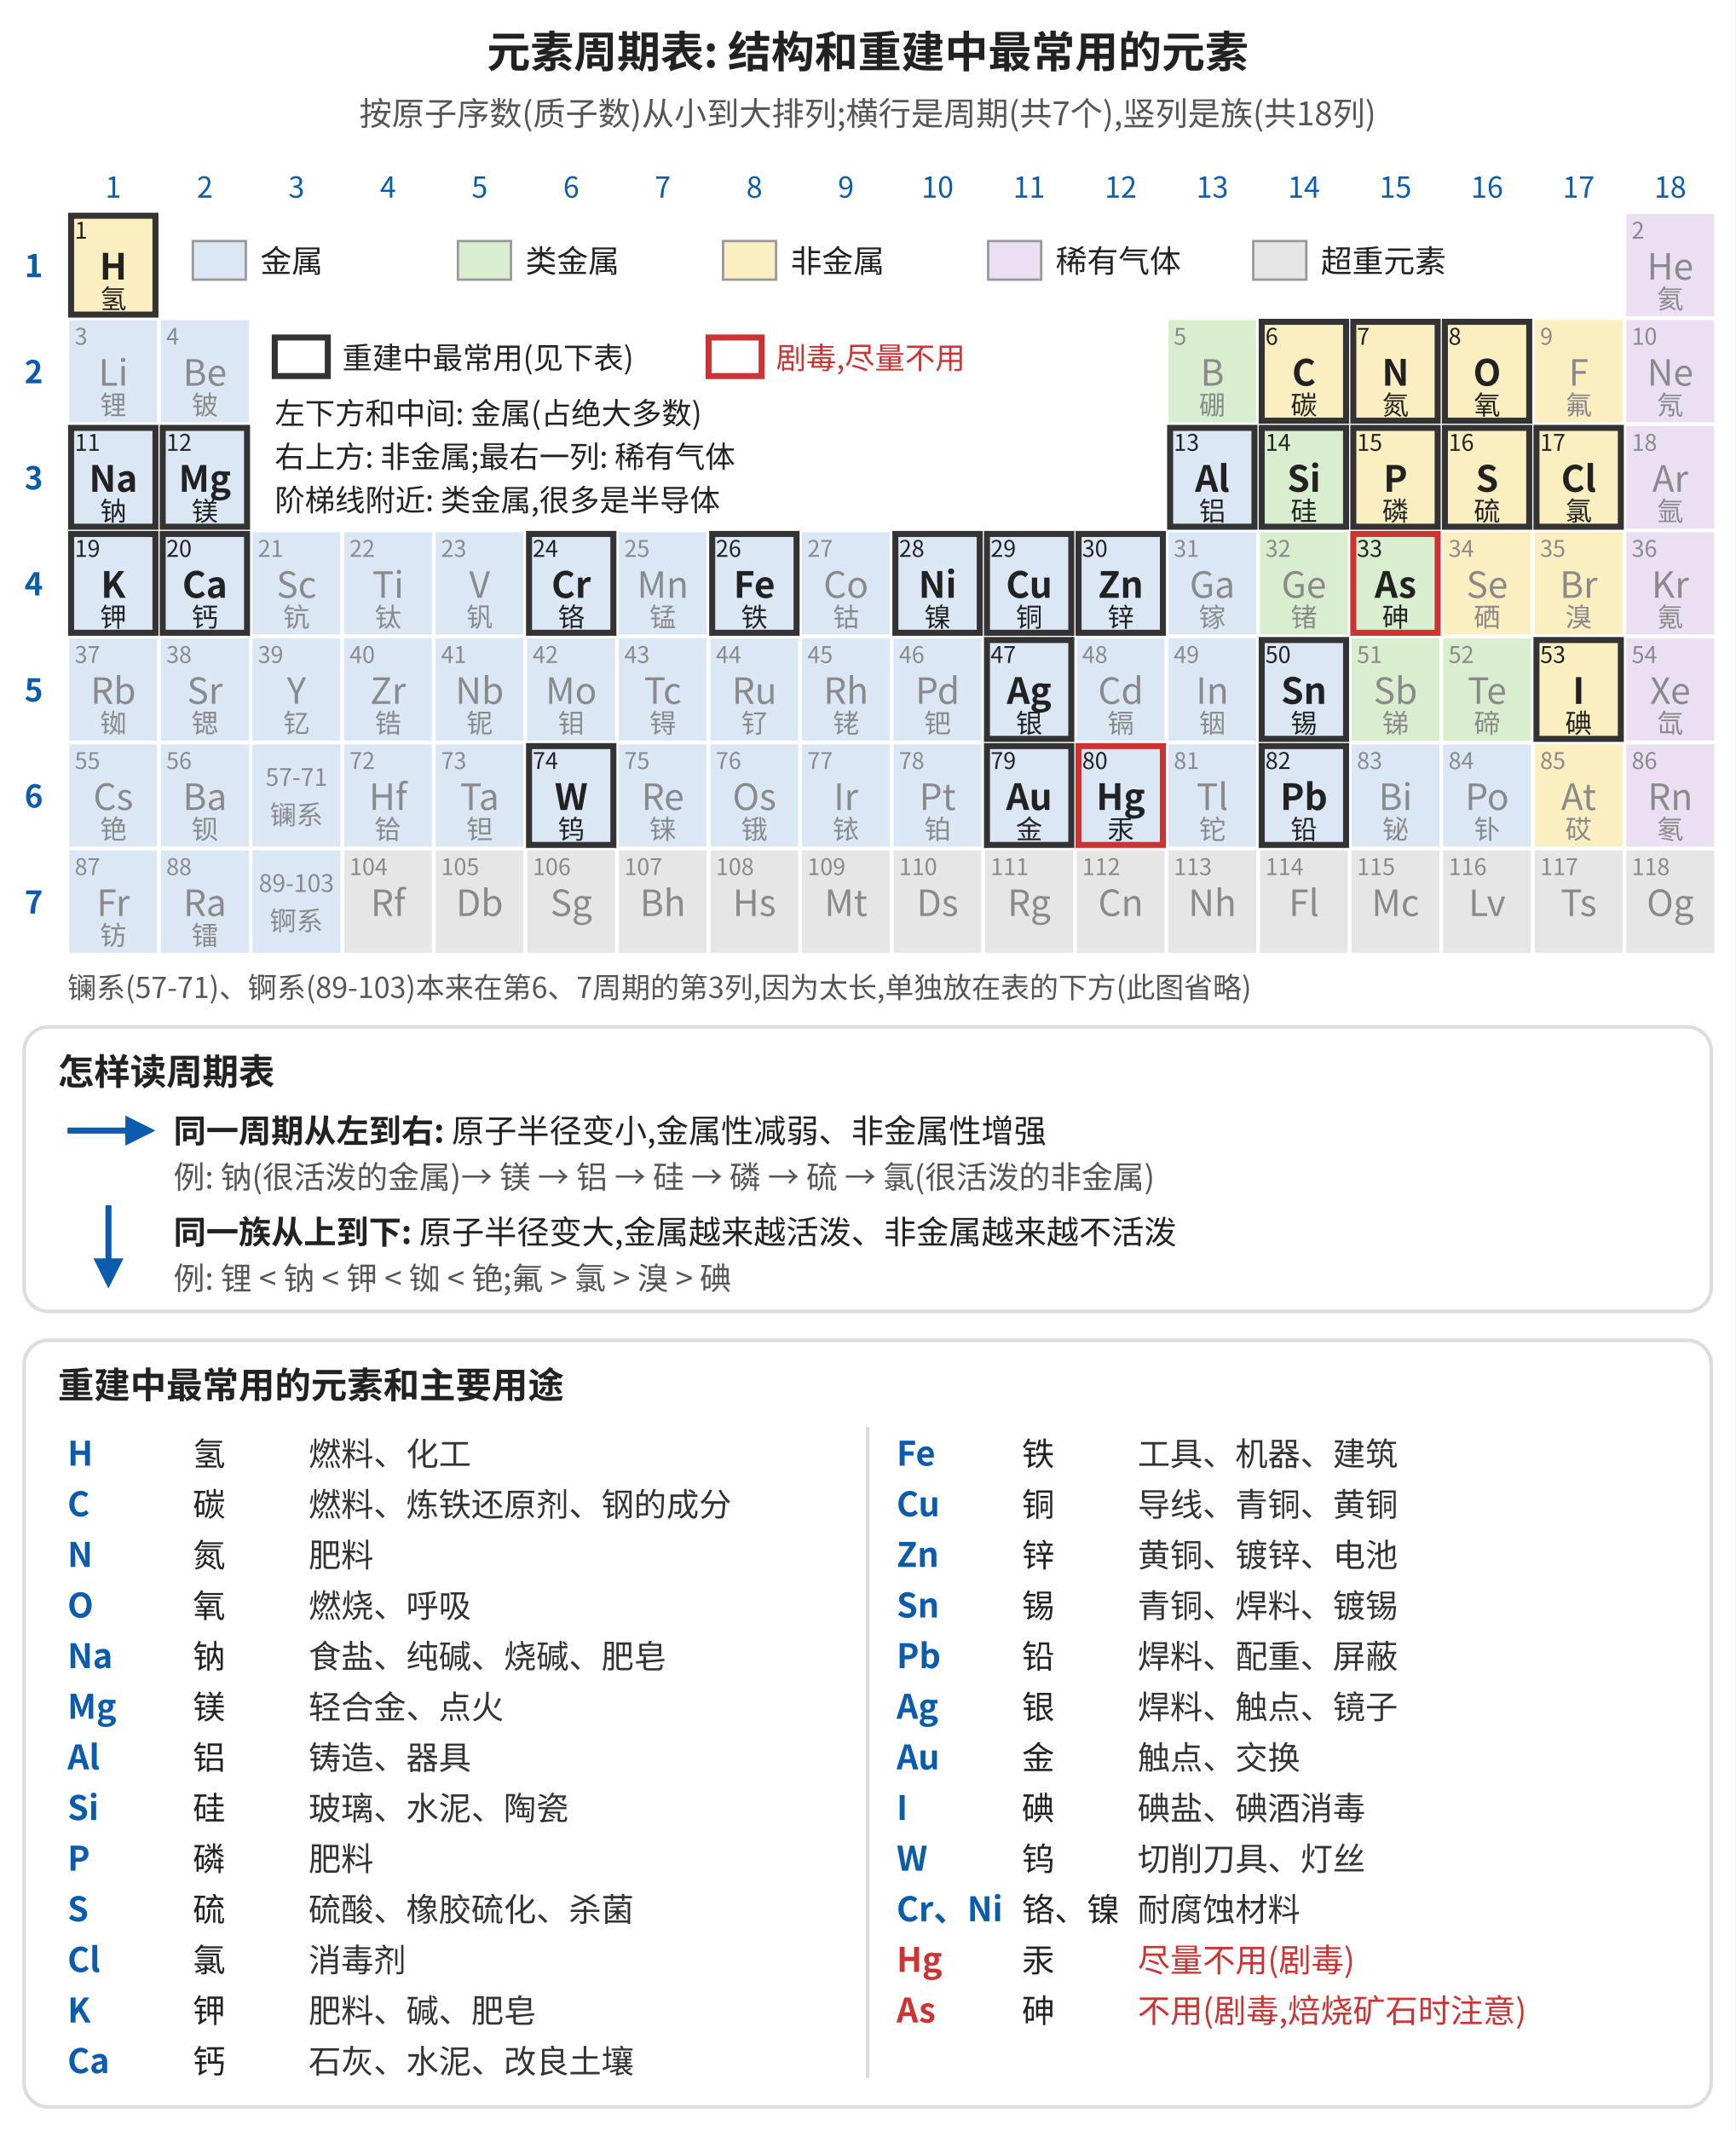
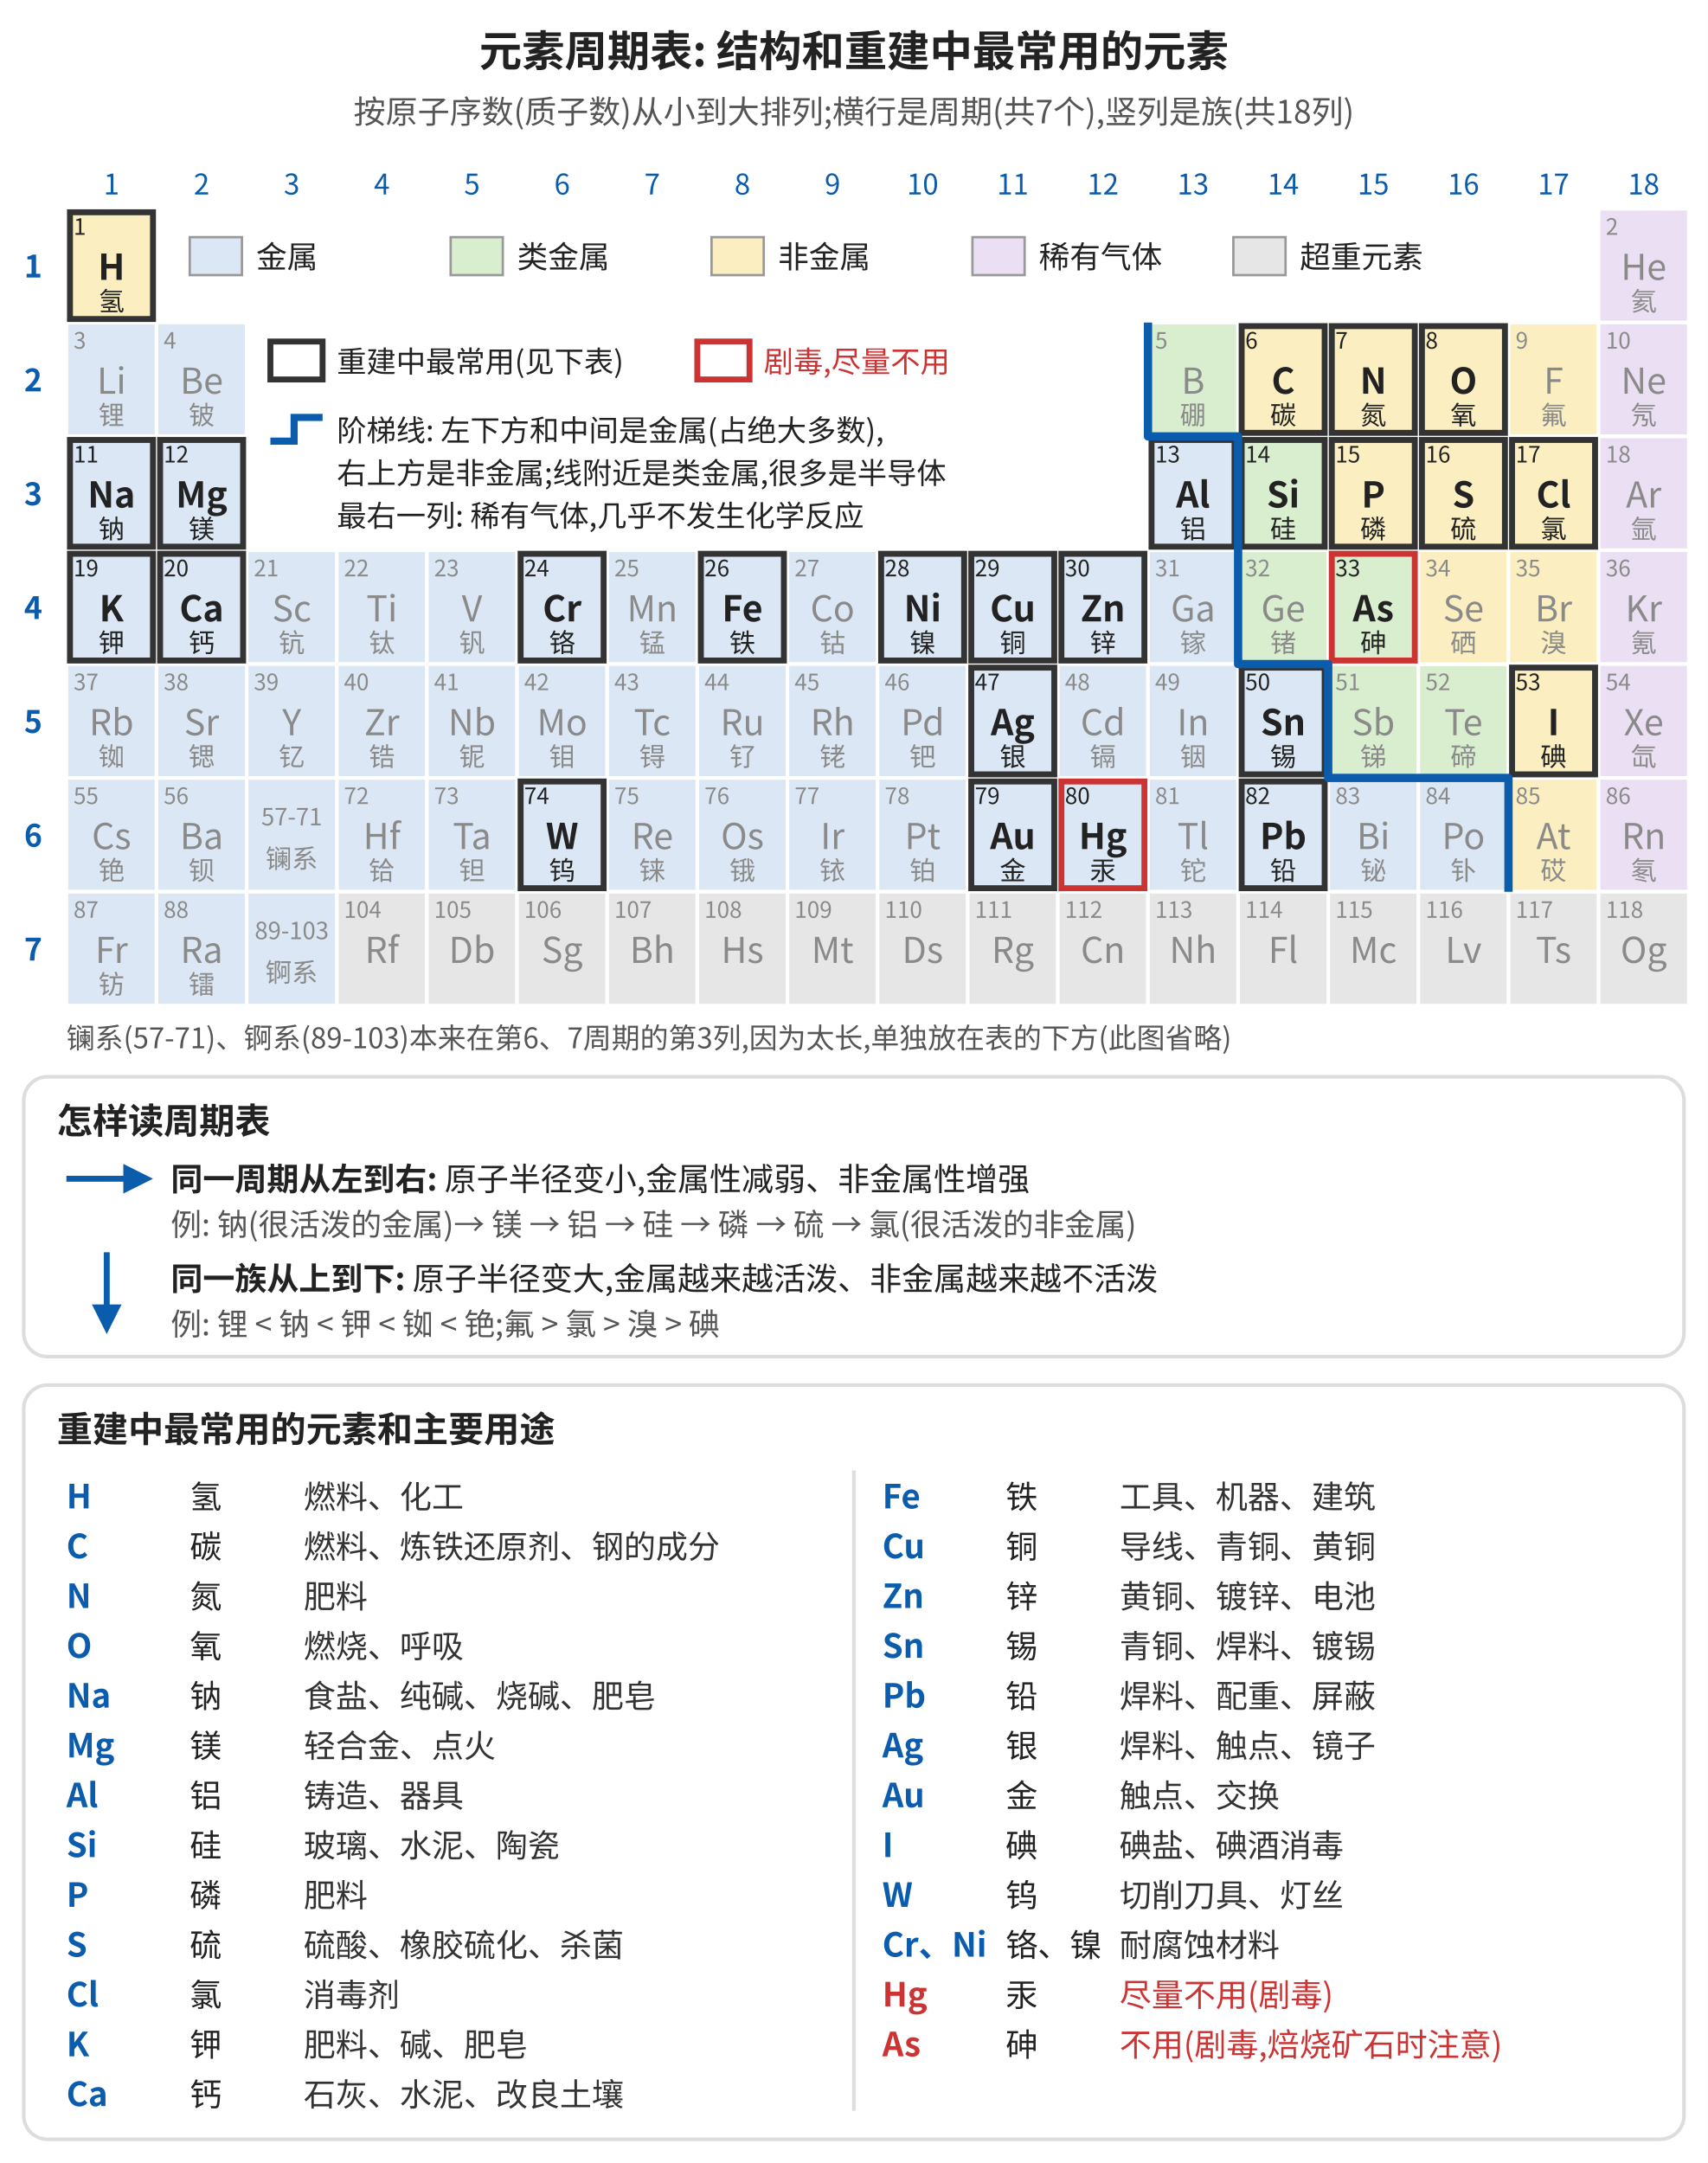
- <svg xmlns="http://www.w3.org/2000/svg" viewBox="0 0 720 884" width="720" height="884" role="img" aria-label="元素周期表的结构和重建中最常用的元素。元素按原子序数(质子数)从小到大排列;横行是周期,共7个,第几周期原子就有几层电子;竖列是族,共18列,主族族序数的个位数等于最外层电子数。左下方和中间是金属,占绝大多数;右上方是非金属;两者之间的阶梯线附近是类金属(硼、硅、锗、砷、锑、碲),很多是半导体;最右一列是稀有气体,几乎不发生化学反应;镧系、锕系单独放在表的下方。同一周期从左到右原子半径变小,金属性减弱,非金属性增强;同一族从上到下原子半径变大,金属越来越活泼,非金属越来越不活泼。重建中最常用的元素和主要用途: 氢 燃料、化工;碳 燃料、炼铁还原剂、钢的成分;氮 肥料;氧 燃烧、呼吸;钠 食盐、纯碱、烧碱、肥皂;镁 轻合金、点火;铝 铸造、器具;硅 玻璃、水泥、陶瓷;磷 肥料;硫 硫酸、橡胶硫化、杀菌;氯 消毒剂;钾 肥料、碱、肥皂;钙 石灰、水泥、改良土壤;铁 工具、机器、建筑;铜 导线、青铜、黄铜;锌 黄铜、镀锌、电池;锡 青铜、焊料、镀锡;铅 焊料、配重、屏蔽;银 焊料、触点、镜子;金 触点、交换;碘 碘盐、碘酒消毒;钨 切削刀具、灯丝;铬、镍 耐腐蚀材料;汞 剧毒,尽量不用;砷 剧毒,不用" font-family="'Noto Sans CJK SC','PingFang SC','Microsoft YaHei',sans-serif">
+ <svg xmlns="http://www.w3.org/2000/svg" viewBox="0 0 720 912" width="720" height="912" role="img" aria-label="元素周期表的结构和重建中最常用的元素。元素按原子序数(质子数)从小到大排列;横行是周期,共7个,第几周期原子就有几层电子;竖列是族,共18列,主族族序数的个位数等于最外层电子数。左下方和中间是金属,占绝大多数;右上方是非金属;两者之间的阶梯线附近是类金属(硼、硅、锗、砷、锑、碲),很多是半导体;最右一列是稀有气体,几乎不发生化学反应;镧系、锕系单独放在表的下方。同一周期从左到右原子半径变小,金属性减弱,非金属性增强;同一族从上到下原子半径变大,金属越来越活泼,非金属越来越不活泼。重建中最常用的元素和主要用途: 氢 燃料、化工;碳 燃料、炼铁还原剂、钢的成分;氮 肥料;氧 燃烧、呼吸;钠 食盐、纯碱、烧碱、肥皂;镁 轻合金、点火;铝 铸造、器具;硅 玻璃、水泥、陶瓷;磷 肥料;硫 硫酸、橡胶硫化、杀菌;氯 消毒剂;钾 肥料、碱、肥皂;钙 石灰、水泥、改良土壤;铁 工具、机器、建筑;铜 导线、青铜、黄铜;锌 黄铜、镀锌、电池;锡 青铜、焊料、镀锡;铅 焊料、配重、屏蔽;银 焊料、触点、镜子;金 触点、交换;碘 碘盐、碘酒消毒;钨 切削刀具、灯丝;铬、镍 耐腐蚀材料;汞 剧毒,尽量不用;砷 剧毒,不用" font-family="'Noto Sans CJK SC','PingFang SC','Microsoft YaHei',sans-serif">
  <rect width="100%" height="100%" fill="#fff" />
  <defs>
    <marker id="arB" viewBox="0 0 10 10" refX="8" refY="5" markerWidth="5" markerHeight="5" orient="auto">
      <path d="M0,0 L10,5 L0,10 Z" fill="#0b5cad" />
    </marker>
  </defs>
  <g fill="#222">
    <text x="360" y="28" font-size="18" font-weight="bold" text-anchor="middle">元素周期表: 结构和重建中最常用的元素</text>
    <text x="360" y="52" font-size="13.5" text-anchor="middle" fill="#555">按原子序数(质子数)从小到大排列;横行是周期(共7个),竖列是族(共18列)</text>
    <g font-size="12" fill="#0b5cad" text-anchor="middle">
      <text x="47" y="82">1</text>
      <text x="85" y="82">2</text>
      <text x="123" y="82">3</text>
      <text x="161" y="82">4</text>
      <text x="199" y="82">5</text>
      <text x="237" y="82">6</text>
      <text x="275" y="82">7</text>
      <text x="313" y="82">8</text>
      <text x="351" y="82">9</text>
      <text x="389" y="82">10</text>
      <text x="427" y="82">11</text>
      <text x="465" y="82">12</text>
      <text x="503" y="82">13</text>
      <text x="541" y="82">14</text>
      <text x="579" y="82">15</text>
      <text x="617" y="82">16</text>
      <text x="655" y="82">17</text>
      <text x="693" y="82">18</text>
    </g>
    <g font-size="13" font-weight="bold" fill="#0b5cad" text-anchor="middle">
-       <text x="14" y="115">1</text>
-       <text x="14" y="159">2</text>
-       <text x="14" y="203">3</text>
-       <text x="14" y="247">4</text>
-       <text x="14" y="291">5</text>
-       <text x="14" y="335">6</text>
-       <text x="14" y="379">7</text>
+       <text x="14" y="117">1</text>
+       <text x="14" y="165">2</text>
+       <text x="14" y="213">3</text>
+       <text x="14" y="261">4</text>
+       <text x="14" y="309">5</text>
+       <text x="14" y="357">6</text>
+       <text x="14" y="405">7</text>
    </g>
    <g fill="#dbe7f4" stroke="#fff" stroke-width="1.5">
-       <rect x="28" y="132" width="38" height="44" />
-       <rect x="66" y="132" width="38" height="44" />
-       <rect x="28" y="176" width="38" height="44" />
-       <rect x="66" y="176" width="38" height="44" />
-       <rect x="484" y="176" width="38" height="44" />
-       <rect x="28" y="220" width="38" height="44" />
-       <rect x="66" y="220" width="38" height="44" />
-       <rect x="104" y="220" width="38" height="44" />
-       <rect x="142" y="220" width="38" height="44" />
-       <rect x="180" y="220" width="38" height="44" />
-       <rect x="218" y="220" width="38" height="44" />
-       <rect x="256" y="220" width="38" height="44" />
-       <rect x="294" y="220" width="38" height="44" />
-       <rect x="332" y="220" width="38" height="44" />
-       <rect x="370" y="220" width="38" height="44" />
-       <rect x="408" y="220" width="38" height="44" />
-       <rect x="446" y="220" width="38" height="44" />
-       <rect x="484" y="220" width="38" height="44" />
-       <rect x="28" y="264" width="38" height="44" />
-       <rect x="66" y="264" width="38" height="44" />
-       <rect x="104" y="264" width="38" height="44" />
-       <rect x="142" y="264" width="38" height="44" />
-       <rect x="180" y="264" width="38" height="44" />
-       <rect x="218" y="264" width="38" height="44" />
-       <rect x="256" y="264" width="38" height="44" />
-       <rect x="294" y="264" width="38" height="44" />
-       <rect x="332" y="264" width="38" height="44" />
-       <rect x="370" y="264" width="38" height="44" />
-       <rect x="408" y="264" width="38" height="44" />
-       <rect x="446" y="264" width="38" height="44" />
-       <rect x="484" y="264" width="38" height="44" />
-       <rect x="522" y="264" width="38" height="44" />
-       <rect x="28" y="308" width="38" height="44" />
-       <rect x="66" y="308" width="38" height="44" />
-       <rect x="142" y="308" width="38" height="44" />
-       <rect x="180" y="308" width="38" height="44" />
-       <rect x="218" y="308" width="38" height="44" />
-       <rect x="256" y="308" width="38" height="44" />
-       <rect x="294" y="308" width="38" height="44" />
-       <rect x="332" y="308" width="38" height="44" />
-       <rect x="370" y="308" width="38" height="44" />
-       <rect x="408" y="308" width="38" height="44" />
-       <rect x="446" y="308" width="38" height="44" />
-       <rect x="484" y="308" width="38" height="44" />
-       <rect x="522" y="308" width="38" height="44" />
-       <rect x="560" y="308" width="38" height="44" />
-       <rect x="598" y="308" width="38" height="44" />
-       <rect x="28" y="352" width="38" height="44" />
-       <rect x="66" y="352" width="38" height="44" />
+       <rect x="28" y="136" width="38" height="48" />
+       <rect x="66" y="136" width="38" height="48" />
+       <rect x="28" y="184" width="38" height="48" />
+       <rect x="66" y="184" width="38" height="48" />
+       <rect x="484" y="184" width="38" height="48" />
+       <rect x="28" y="232" width="38" height="48" />
+       <rect x="66" y="232" width="38" height="48" />
+       <rect x="104" y="232" width="38" height="48" />
+       <rect x="142" y="232" width="38" height="48" />
+       <rect x="180" y="232" width="38" height="48" />
+       <rect x="218" y="232" width="38" height="48" />
+       <rect x="256" y="232" width="38" height="48" />
+       <rect x="294" y="232" width="38" height="48" />
+       <rect x="332" y="232" width="38" height="48" />
+       <rect x="370" y="232" width="38" height="48" />
+       <rect x="408" y="232" width="38" height="48" />
+       <rect x="446" y="232" width="38" height="48" />
+       <rect x="484" y="232" width="38" height="48" />
+       <rect x="28" y="280" width="38" height="48" />
+       <rect x="66" y="280" width="38" height="48" />
+       <rect x="104" y="280" width="38" height="48" />
+       <rect x="142" y="280" width="38" height="48" />
+       <rect x="180" y="280" width="38" height="48" />
+       <rect x="218" y="280" width="38" height="48" />
+       <rect x="256" y="280" width="38" height="48" />
+       <rect x="294" y="280" width="38" height="48" />
+       <rect x="332" y="280" width="38" height="48" />
+       <rect x="370" y="280" width="38" height="48" />
+       <rect x="408" y="280" width="38" height="48" />
+       <rect x="446" y="280" width="38" height="48" />
+       <rect x="484" y="280" width="38" height="48" />
+       <rect x="522" y="280" width="38" height="48" />
+       <rect x="28" y="328" width="38" height="48" />
+       <rect x="66" y="328" width="38" height="48" />
+       <rect x="142" y="328" width="38" height="48" />
+       <rect x="180" y="328" width="38" height="48" />
+       <rect x="218" y="328" width="38" height="48" />
+       <rect x="256" y="328" width="38" height="48" />
+       <rect x="294" y="328" width="38" height="48" />
+       <rect x="332" y="328" width="38" height="48" />
+       <rect x="370" y="328" width="38" height="48" />
+       <rect x="408" y="328" width="38" height="48" />
+       <rect x="446" y="328" width="38" height="48" />
+       <rect x="484" y="328" width="38" height="48" />
+       <rect x="522" y="328" width="38" height="48" />
+       <rect x="560" y="328" width="38" height="48" />
+       <rect x="598" y="328" width="38" height="48" />
+       <rect x="28" y="376" width="38" height="48" />
+       <rect x="66" y="376" width="38" height="48" />
    </g>
    <g fill="#d9eecf" stroke="#fff" stroke-width="1.5">
-       <rect x="484" y="132" width="38" height="44" />
-       <rect x="522" y="176" width="38" height="44" />
-       <rect x="522" y="220" width="38" height="44" />
-       <rect x="560" y="220" width="38" height="44" />
-       <rect x="560" y="264" width="38" height="44" />
-       <rect x="598" y="264" width="38" height="44" />
+       <rect x="484" y="136" width="38" height="48" />
+       <rect x="522" y="184" width="38" height="48" />
+       <rect x="522" y="232" width="38" height="48" />
+       <rect x="560" y="232" width="38" height="48" />
+       <rect x="560" y="280" width="38" height="48" />
+       <rect x="598" y="280" width="38" height="48" />
    </g>
    <g fill="#fbeec0" stroke="#fff" stroke-width="1.5">
-       <rect x="28" y="88" width="38" height="44" />
-       <rect x="522" y="132" width="38" height="44" />
-       <rect x="560" y="132" width="38" height="44" />
-       <rect x="598" y="132" width="38" height="44" />
-       <rect x="636" y="132" width="38" height="44" />
-       <rect x="560" y="176" width="38" height="44" />
-       <rect x="598" y="176" width="38" height="44" />
-       <rect x="636" y="176" width="38" height="44" />
-       <rect x="598" y="220" width="38" height="44" />
-       <rect x="636" y="220" width="38" height="44" />
-       <rect x="636" y="264" width="38" height="44" />
-       <rect x="636" y="308" width="38" height="44" />
+       <rect x="28" y="88" width="38" height="48" />
+       <rect x="522" y="136" width="38" height="48" />
+       <rect x="560" y="136" width="38" height="48" />
+       <rect x="598" y="136" width="38" height="48" />
+       <rect x="636" y="136" width="38" height="48" />
+       <rect x="560" y="184" width="38" height="48" />
+       <rect x="598" y="184" width="38" height="48" />
+       <rect x="636" y="184" width="38" height="48" />
+       <rect x="598" y="232" width="38" height="48" />
+       <rect x="636" y="232" width="38" height="48" />
+       <rect x="636" y="280" width="38" height="48" />
+       <rect x="636" y="328" width="38" height="48" />
    </g>
    <g fill="#ebdff3" stroke="#fff" stroke-width="1.5">
-       <rect x="674" y="88" width="38" height="44" />
-       <rect x="674" y="132" width="38" height="44" />
-       <rect x="674" y="176" width="38" height="44" />
-       <rect x="674" y="220" width="38" height="44" />
-       <rect x="674" y="264" width="38" height="44" />
-       <rect x="674" y="308" width="38" height="44" />
+       <rect x="674" y="88" width="38" height="48" />
+       <rect x="674" y="136" width="38" height="48" />
+       <rect x="674" y="184" width="38" height="48" />
+       <rect x="674" y="232" width="38" height="48" />
+       <rect x="674" y="280" width="38" height="48" />
+       <rect x="674" y="328" width="38" height="48" />
    </g>
    <g fill="#e6e6e6" stroke="#fff" stroke-width="1.5">
-       <rect x="142" y="352" width="38" height="44" />
-       <rect x="180" y="352" width="38" height="44" />
-       <rect x="218" y="352" width="38" height="44" />
-       <rect x="256" y="352" width="38" height="44" />
-       <rect x="294" y="352" width="38" height="44" />
-       <rect x="332" y="352" width="38" height="44" />
-       <rect x="370" y="352" width="38" height="44" />
-       <rect x="408" y="352" width="38" height="44" />
-       <rect x="446" y="352" width="38" height="44" />
-       <rect x="484" y="352" width="38" height="44" />
-       <rect x="522" y="352" width="38" height="44" />
-       <rect x="560" y="352" width="38" height="44" />
-       <rect x="598" y="352" width="38" height="44" />
-       <rect x="636" y="352" width="38" height="44" />
-       <rect x="674" y="352" width="38" height="44" />
+       <rect x="142" y="376" width="38" height="48" />
+       <rect x="180" y="376" width="38" height="48" />
+       <rect x="218" y="376" width="38" height="48" />
+       <rect x="256" y="376" width="38" height="48" />
+       <rect x="294" y="376" width="38" height="48" />
+       <rect x="332" y="376" width="38" height="48" />
+       <rect x="370" y="376" width="38" height="48" />
+       <rect x="408" y="376" width="38" height="48" />
+       <rect x="446" y="376" width="38" height="48" />
+       <rect x="484" y="376" width="38" height="48" />
+       <rect x="522" y="376" width="38" height="48" />
+       <rect x="560" y="376" width="38" height="48" />
+       <rect x="598" y="376" width="38" height="48" />
+       <rect x="636" y="376" width="38" height="48" />
+       <rect x="674" y="376" width="38" height="48" />
    </g>
    <g fill="#222">
      <g font-size="9.5">
        <text x="31" y="99">1</text>
-         <text x="525" y="143">6</text>
-         <text x="563" y="143">7</text>
-         <text x="601" y="143">8</text>
-         <text x="31" y="187">11</text>
-         <text x="69" y="187">12</text>
-         <text x="487" y="187">13</text>
-         <text x="525" y="187">14</text>
-         <text x="563" y="187">15</text>
-         <text x="601" y="187">16</text>
-         <text x="639" y="187">17</text>
-         <text x="31" y="231">19</text>
-         <text x="69" y="231">20</text>
-         <text x="221" y="231">24</text>
-         <text x="297" y="231">26</text>
-         <text x="373" y="231">28</text>
-         <text x="411" y="231">29</text>
-         <text x="449" y="231">30</text>
-         <text x="563" y="231">33</text>
-         <text x="411" y="275">47</text>
-         <text x="525" y="275">50</text>
-         <text x="639" y="275">53</text>
-         <text x="221" y="319">74</text>
-         <text x="411" y="319">79</text>
-         <text x="449" y="319">80</text>
-         <text x="525" y="319">82</text>
+         <text x="525" y="147">6</text>
+         <text x="563" y="147">7</text>
+         <text x="601" y="147">8</text>
+         <text x="31" y="195">11</text>
+         <text x="69" y="195">12</text>
+         <text x="487" y="195">13</text>
+         <text x="525" y="195">14</text>
+         <text x="563" y="195">15</text>
+         <text x="601" y="195">16</text>
+         <text x="639" y="195">17</text>
+         <text x="31" y="243">19</text>
+         <text x="69" y="243">20</text>
+         <text x="221" y="243">24</text>
+         <text x="297" y="243">26</text>
+         <text x="373" y="243">28</text>
+         <text x="411" y="243">29</text>
+         <text x="449" y="243">30</text>
+         <text x="563" y="243">33</text>
+         <text x="411" y="291">47</text>
+         <text x="525" y="291">50</text>
+         <text x="639" y="291">53</text>
+         <text x="221" y="339">74</text>
+         <text x="411" y="339">79</text>
+         <text x="449" y="339">80</text>
+         <text x="525" y="339">82</text>
      </g>
      <g font-size="15" text-anchor="middle" font-weight="bold">
-         <text x="47" y="116">H</text>
-         <text x="541" y="160">C</text>
-         <text x="579" y="160">N</text>
-         <text x="617" y="160">O</text>
-         <text x="47" y="204">Na</text>
-         <text x="85" y="204">Mg</text>
-         <text x="503" y="204">Al</text>
-         <text x="541" y="204">Si</text>
-         <text x="579" y="204">P</text>
-         <text x="617" y="204">S</text>
-         <text x="655" y="204">Cl</text>
-         <text x="47" y="248">K</text>
-         <text x="85" y="248">Ca</text>
-         <text x="237" y="248">Cr</text>
-         <text x="313" y="248">Fe</text>
-         <text x="389" y="248">Ni</text>
-         <text x="427" y="248">Cu</text>
-         <text x="465" y="248">Zn</text>
-         <text x="579" y="248">As</text>
-         <text x="427" y="292">Ag</text>
-         <text x="541" y="292">Sn</text>
-         <text x="655" y="292">I</text>
-         <text x="237" y="336">W</text>
-         <text x="427" y="336">Au</text>
-         <text x="465" y="336">Hg</text>
-         <text x="541" y="336">Pb</text>
+         <text x="47" y="118">H</text>
+         <text x="541" y="166">C</text>
+         <text x="579" y="166">N</text>
+         <text x="617" y="166">O</text>
+         <text x="47" y="214">Na</text>
+         <text x="85" y="214">Mg</text>
+         <text x="503" y="214">Al</text>
+         <text x="541" y="214">Si</text>
+         <text x="579" y="214">P</text>
+         <text x="617" y="214">S</text>
+         <text x="655" y="214">Cl</text>
+         <text x="47" y="262">K</text>
+         <text x="85" y="262">Ca</text>
+         <text x="237" y="262">Cr</text>
+         <text x="313" y="262">Fe</text>
+         <text x="389" y="262">Ni</text>
+         <text x="427" y="262">Cu</text>
+         <text x="465" y="262">Zn</text>
+         <text x="579" y="262">As</text>
+         <text x="427" y="310">Ag</text>
+         <text x="541" y="310">Sn</text>
+         <text x="655" y="310">I</text>
+         <text x="237" y="358">W</text>
+         <text x="427" y="358">Au</text>
+         <text x="465" y="358">Hg</text>
+         <text x="541" y="358">Pb</text>
      </g>
      <g font-size="11" text-anchor="middle">
-         <text x="47" y="128">氢</text>
-         <text x="541" y="172">碳</text>
-         <text x="579" y="172">氮</text>
-         <text x="617" y="172">氧</text>
-         <text x="47" y="216">钠</text>
-         <text x="85" y="216">镁</text>
-         <text x="503" y="216">铝</text>
-         <text x="541" y="216">硅</text>
-         <text x="579" y="216">磷</text>
-         <text x="617" y="216">硫</text>
-         <text x="655" y="216">氯</text>
-         <text x="47" y="260">钾</text>
-         <text x="85" y="260">钙</text>
-         <text x="237" y="260">铬</text>
-         <text x="313" y="260">铁</text>
-         <text x="389" y="260">镍</text>
-         <text x="427" y="260">铜</text>
-         <text x="465" y="260">锌</text>
-         <text x="579" y="260">砷</text>
-         <text x="427" y="304">银</text>
-         <text x="541" y="304">锡</text>
-         <text x="655" y="304">碘</text>
-         <text x="237" y="348">钨</text>
-         <text x="427" y="348">金</text>
-         <text x="465" y="348">汞</text>
-         <text x="541" y="348">铅</text>
+         <text x="47" y="131">氢</text>
+         <text x="541" y="179">碳</text>
+         <text x="579" y="179">氮</text>
+         <text x="617" y="179">氧</text>
+         <text x="47" y="227">钠</text>
+         <text x="85" y="227">镁</text>
+         <text x="503" y="227">铝</text>
+         <text x="541" y="227">硅</text>
+         <text x="579" y="227">磷</text>
+         <text x="617" y="227">硫</text>
+         <text x="655" y="227">氯</text>
+         <text x="47" y="275">钾</text>
+         <text x="85" y="275">钙</text>
+         <text x="237" y="275">铬</text>
+         <text x="313" y="275">铁</text>
+         <text x="389" y="275">镍</text>
+         <text x="427" y="275">铜</text>
+         <text x="465" y="275">锌</text>
+         <text x="579" y="275">砷</text>
+         <text x="427" y="323">银</text>
+         <text x="541" y="323">锡</text>
+         <text x="655" y="323">碘</text>
+         <text x="237" y="371">钨</text>
+         <text x="427" y="371">金</text>
+         <text x="465" y="371">汞</text>
+         <text x="541" y="371">铅</text>
      </g>
    </g>
    <g fill="#8a8a8a">
      <g font-size="9.5">
        <text x="677" y="99">2</text>
-         <text x="31" y="143">3</text>
-         <text x="69" y="143">4</text>
-         <text x="487" y="143">5</text>
-         <text x="639" y="143">9</text>
-         <text x="677" y="143">10</text>
-         <text x="677" y="187">18</text>
-         <text x="107" y="231">21</text>
-         <text x="145" y="231">22</text>
-         <text x="183" y="231">23</text>
-         <text x="259" y="231">25</text>
-         <text x="335" y="231">27</text>
-         <text x="487" y="231">31</text>
-         <text x="525" y="231">32</text>
-         <text x="601" y="231">34</text>
-         <text x="639" y="231">35</text>
-         <text x="677" y="231">36</text>
-         <text x="31" y="275">37</text>
-         <text x="69" y="275">38</text>
-         <text x="107" y="275">39</text>
-         <text x="145" y="275">40</text>
-         <text x="183" y="275">41</text>
-         <text x="221" y="275">42</text>
-         <text x="259" y="275">43</text>
-         <text x="297" y="275">44</text>
-         <text x="335" y="275">45</text>
-         <text x="373" y="275">46</text>
-         <text x="449" y="275">48</text>
-         <text x="487" y="275">49</text>
-         <text x="563" y="275">51</text>
-         <text x="601" y="275">52</text>
-         <text x="677" y="275">54</text>
-         <text x="31" y="319">55</text>
-         <text x="69" y="319">56</text>
-         <text x="145" y="319">72</text>
-         <text x="183" y="319">73</text>
-         <text x="259" y="319">75</text>
-         <text x="297" y="319">76</text>
-         <text x="335" y="319">77</text>
-         <text x="373" y="319">78</text>
-         <text x="487" y="319">81</text>
-         <text x="563" y="319">83</text>
-         <text x="601" y="319">84</text>
-         <text x="639" y="319">85</text>
-         <text x="677" y="319">86</text>
-         <text x="31" y="363">87</text>
-         <text x="69" y="363">88</text>
-         <text x="145" y="363">104</text>
-         <text x="183" y="363">105</text>
-         <text x="221" y="363">106</text>
-         <text x="259" y="363">107</text>
-         <text x="297" y="363">108</text>
-         <text x="335" y="363">109</text>
-         <text x="373" y="363">110</text>
-         <text x="411" y="363">111</text>
-         <text x="449" y="363">112</text>
-         <text x="487" y="363">113</text>
-         <text x="525" y="363">114</text>
-         <text x="563" y="363">115</text>
-         <text x="601" y="363">116</text>
-         <text x="639" y="363">117</text>
-         <text x="677" y="363">118</text>
+         <text x="31" y="147">3</text>
+         <text x="69" y="147">4</text>
+         <text x="487" y="147">5</text>
+         <text x="639" y="147">9</text>
+         <text x="677" y="147">10</text>
+         <text x="677" y="195">18</text>
+         <text x="107" y="243">21</text>
+         <text x="145" y="243">22</text>
+         <text x="183" y="243">23</text>
+         <text x="259" y="243">25</text>
+         <text x="335" y="243">27</text>
+         <text x="487" y="243">31</text>
+         <text x="525" y="243">32</text>
+         <text x="601" y="243">34</text>
+         <text x="639" y="243">35</text>
+         <text x="677" y="243">36</text>
+         <text x="31" y="291">37</text>
+         <text x="69" y="291">38</text>
+         <text x="107" y="291">39</text>
+         <text x="145" y="291">40</text>
+         <text x="183" y="291">41</text>
+         <text x="221" y="291">42</text>
+         <text x="259" y="291">43</text>
+         <text x="297" y="291">44</text>
+         <text x="335" y="291">45</text>
+         <text x="373" y="291">46</text>
+         <text x="449" y="291">48</text>
+         <text x="487" y="291">49</text>
+         <text x="563" y="291">51</text>
+         <text x="601" y="291">52</text>
+         <text x="677" y="291">54</text>
+         <text x="31" y="339">55</text>
+         <text x="69" y="339">56</text>
+         <text x="145" y="339">72</text>
+         <text x="183" y="339">73</text>
+         <text x="259" y="339">75</text>
+         <text x="297" y="339">76</text>
+         <text x="335" y="339">77</text>
+         <text x="373" y="339">78</text>
+         <text x="487" y="339">81</text>
+         <text x="563" y="339">83</text>
+         <text x="601" y="339">84</text>
+         <text x="639" y="339">85</text>
+         <text x="677" y="339">86</text>
+         <text x="31" y="387">87</text>
+         <text x="69" y="387">88</text>
+         <text x="145" y="387">104</text>
+         <text x="183" y="387">105</text>
+         <text x="221" y="387">106</text>
+         <text x="259" y="387">107</text>
+         <text x="297" y="387">108</text>
+         <text x="335" y="387">109</text>
+         <text x="373" y="387">110</text>
+         <text x="411" y="387">111</text>
+         <text x="449" y="387">112</text>
+         <text x="487" y="387">113</text>
+         <text x="525" y="387">114</text>
+         <text x="563" y="387">115</text>
+         <text x="601" y="387">116</text>
+         <text x="639" y="387">117</text>
+         <text x="677" y="387">118</text>
      </g>
      <g font-size="15" text-anchor="middle">
-         <text x="693" y="116">He</text>
-         <text x="47" y="160">Li</text>
-         <text x="85" y="160">Be</text>
-         <text x="503" y="160">B</text>
-         <text x="655" y="160">F</text>
-         <text x="693" y="160">Ne</text>
-         <text x="693" y="204">Ar</text>
-         <text x="123" y="248">Sc</text>
-         <text x="161" y="248">Ti</text>
-         <text x="199" y="248">V</text>
-         <text x="275" y="248">Mn</text>
-         <text x="351" y="248">Co</text>
-         <text x="503" y="248">Ga</text>
-         <text x="541" y="248">Ge</text>
-         <text x="617" y="248">Se</text>
-         <text x="655" y="248">Br</text>
-         <text x="693" y="248">Kr</text>
-         <text x="47" y="292">Rb</text>
-         <text x="85" y="292">Sr</text>
-         <text x="123" y="292">Y</text>
-         <text x="161" y="292">Zr</text>
-         <text x="199" y="292">Nb</text>
-         <text x="237" y="292">Mo</text>
-         <text x="275" y="292">Tc</text>
-         <text x="313" y="292">Ru</text>
-         <text x="351" y="292">Rh</text>
-         <text x="389" y="292">Pd</text>
-         <text x="465" y="292">Cd</text>
-         <text x="503" y="292">In</text>
-         <text x="579" y="292">Sb</text>
-         <text x="617" y="292">Te</text>
-         <text x="693" y="292">Xe</text>
-         <text x="47" y="336">Cs</text>
-         <text x="85" y="336">Ba</text>
-         <text x="161" y="336">Hf</text>
-         <text x="199" y="336">Ta</text>
-         <text x="275" y="336">Re</text>
-         <text x="313" y="336">Os</text>
-         <text x="351" y="336">Ir</text>
-         <text x="389" y="336">Pt</text>
-         <text x="503" y="336">Tl</text>
-         <text x="579" y="336">Bi</text>
-         <text x="617" y="336">Po</text>
-         <text x="655" y="336">At</text>
-         <text x="693" y="336">Rn</text>
-         <text x="47" y="380">Fr</text>
-         <text x="85" y="380">Ra</text>
-         <text x="161" y="380">Rf</text>
-         <text x="199" y="380">Db</text>
-         <text x="237" y="380">Sg</text>
-         <text x="275" y="380">Bh</text>
-         <text x="313" y="380">Hs</text>
-         <text x="351" y="380">Mt</text>
-         <text x="389" y="380">Ds</text>
-         <text x="427" y="380">Rg</text>
-         <text x="465" y="380">Cn</text>
-         <text x="503" y="380">Nh</text>
-         <text x="541" y="380">Fl</text>
-         <text x="579" y="380">Mc</text>
-         <text x="617" y="380">Lv</text>
-         <text x="655" y="380">Ts</text>
-         <text x="693" y="380">Og</text>
+         <text x="693" y="118">He</text>
+         <text x="47" y="166">Li</text>
+         <text x="85" y="166">Be</text>
+         <text x="503" y="166">B</text>
+         <text x="655" y="166">F</text>
+         <text x="693" y="166">Ne</text>
+         <text x="693" y="214">Ar</text>
+         <text x="123" y="262">Sc</text>
+         <text x="161" y="262">Ti</text>
+         <text x="199" y="262">V</text>
+         <text x="275" y="262">Mn</text>
+         <text x="351" y="262">Co</text>
+         <text x="503" y="262">Ga</text>
+         <text x="541" y="262">Ge</text>
+         <text x="617" y="262">Se</text>
+         <text x="655" y="262">Br</text>
+         <text x="693" y="262">Kr</text>
+         <text x="47" y="310">Rb</text>
+         <text x="85" y="310">Sr</text>
+         <text x="123" y="310">Y</text>
+         <text x="161" y="310">Zr</text>
+         <text x="199" y="310">Nb</text>
+         <text x="237" y="310">Mo</text>
+         <text x="275" y="310">Tc</text>
+         <text x="313" y="310">Ru</text>
+         <text x="351" y="310">Rh</text>
+         <text x="389" y="310">Pd</text>
+         <text x="465" y="310">Cd</text>
+         <text x="503" y="310">In</text>
+         <text x="579" y="310">Sb</text>
+         <text x="617" y="310">Te</text>
+         <text x="693" y="310">Xe</text>
+         <text x="47" y="358">Cs</text>
+         <text x="85" y="358">Ba</text>
+         <text x="161" y="358">Hf</text>
+         <text x="199" y="358">Ta</text>
+         <text x="275" y="358">Re</text>
+         <text x="313" y="358">Os</text>
+         <text x="351" y="358">Ir</text>
+         <text x="389" y="358">Pt</text>
+         <text x="503" y="358">Tl</text>
+         <text x="579" y="358">Bi</text>
+         <text x="617" y="358">Po</text>
+         <text x="655" y="358">At</text>
+         <text x="693" y="358">Rn</text>
+         <text x="47" y="406">Fr</text>
+         <text x="85" y="406">Ra</text>
+         <text x="161" y="406">Rf</text>
+         <text x="199" y="406">Db</text>
+         <text x="237" y="406">Sg</text>
+         <text x="275" y="406">Bh</text>
+         <text x="313" y="406">Hs</text>
+         <text x="351" y="406">Mt</text>
+         <text x="389" y="406">Ds</text>
+         <text x="427" y="406">Rg</text>
+         <text x="465" y="406">Cn</text>
+         <text x="503" y="406">Nh</text>
+         <text x="541" y="406">Fl</text>
+         <text x="579" y="406">Mc</text>
+         <text x="617" y="406">Lv</text>
+         <text x="655" y="406">Ts</text>
+         <text x="693" y="406">Og</text>
      </g>
      <g font-size="11" text-anchor="middle">
-         <text x="693" y="128">氦</text>
-         <text x="47" y="172">锂</text>
-         <text x="85" y="172">铍</text>
-         <text x="503" y="172">硼</text>
-         <text x="655" y="172">氟</text>
-         <text x="693" y="172">氖</text>
-         <text x="693" y="216">氩</text>
-         <text x="123" y="260">钪</text>
-         <text x="161" y="260">钛</text>
-         <text x="199" y="260">钒</text>
-         <text x="275" y="260">锰</text>
-         <text x="351" y="260">钴</text>
-         <text x="503" y="260">镓</text>
-         <text x="541" y="260">锗</text>
-         <text x="617" y="260">硒</text>
-         <text x="655" y="260">溴</text>
-         <text x="693" y="260">氪</text>
-         <text x="47" y="304">铷</text>
-         <text x="85" y="304">锶</text>
-         <text x="123" y="304">钇</text>
-         <text x="161" y="304">锆</text>
-         <text x="199" y="304">铌</text>
-         <text x="237" y="304">钼</text>
-         <text x="275" y="304">锝</text>
-         <text x="313" y="304">钌</text>
-         <text x="351" y="304">铑</text>
-         <text x="389" y="304">钯</text>
-         <text x="465" y="304">镉</text>
-         <text x="503" y="304">铟</text>
-         <text x="579" y="304">锑</text>
-         <text x="617" y="304">碲</text>
-         <text x="693" y="304">氙</text>
-         <text x="47" y="348">铯</text>
-         <text x="85" y="348">钡</text>
-         <text x="161" y="348">铪</text>
-         <text x="199" y="348">钽</text>
-         <text x="275" y="348">铼</text>
-         <text x="313" y="348">锇</text>
-         <text x="351" y="348">铱</text>
-         <text x="389" y="348">铂</text>
-         <text x="503" y="348">铊</text>
-         <text x="579" y="348">铋</text>
-         <text x="617" y="348">钋</text>
-         <text x="655" y="348">砹</text>
-         <text x="693" y="348">氡</text>
-         <text x="47" y="392">钫</text>
-         <text x="85" y="392">镭</text>
+         <text x="693" y="131">氦</text>
+         <text x="47" y="179">锂</text>
+         <text x="85" y="179">铍</text>
+         <text x="503" y="179">硼</text>
+         <text x="655" y="179">氟</text>
+         <text x="693" y="179">氖</text>
+         <text x="693" y="227">氩</text>
+         <text x="123" y="275">钪</text>
+         <text x="161" y="275">钛</text>
+         <text x="199" y="275">钒</text>
+         <text x="275" y="275">锰</text>
+         <text x="351" y="275">钴</text>
+         <text x="503" y="275">镓</text>
+         <text x="541" y="275">锗</text>
+         <text x="617" y="275">硒</text>
+         <text x="655" y="275">溴</text>
+         <text x="693" y="275">氪</text>
+         <text x="47" y="323">铷</text>
+         <text x="85" y="323">锶</text>
+         <text x="123" y="323">钇</text>
+         <text x="161" y="323">锆</text>
+         <text x="199" y="323">铌</text>
+         <text x="237" y="323">钼</text>
+         <text x="275" y="323">锝</text>
+         <text x="313" y="323">钌</text>
+         <text x="351" y="323">铑</text>
+         <text x="389" y="323">钯</text>
+         <text x="465" y="323">镉</text>
+         <text x="503" y="323">铟</text>
+         <text x="579" y="323">锑</text>
+         <text x="617" y="323">碲</text>
+         <text x="693" y="323">氙</text>
+         <text x="47" y="371">铯</text>
+         <text x="85" y="371">钡</text>
+         <text x="161" y="371">铪</text>
+         <text x="199" y="371">钽</text>
+         <text x="275" y="371">铼</text>
+         <text x="313" y="371">锇</text>
+         <text x="351" y="371">铱</text>
+         <text x="389" y="371">铂</text>
+         <text x="503" y="371">铊</text>
+         <text x="579" y="371">铋</text>
+         <text x="617" y="371">钋</text>
+         <text x="655" y="371">砹</text>
+         <text x="693" y="371">氡</text>
+         <text x="47" y="419">钫</text>
+         <text x="85" y="419">镭</text>
      </g>
    </g>
    <g fill="none" stroke="#333" stroke-width="2.5">
-       <rect x="29.5" y="89.5" width="35" height="41" />
-       <rect x="523.5" y="133.5" width="35" height="41" />
-       <rect x="561.5" y="133.5" width="35" height="41" />
-       <rect x="599.5" y="133.5" width="35" height="41" />
-       <rect x="29.5" y="177.5" width="35" height="41" />
-       <rect x="67.5" y="177.5" width="35" height="41" />
-       <rect x="485.5" y="177.5" width="35" height="41" />
-       <rect x="523.5" y="177.5" width="35" height="41" />
-       <rect x="561.5" y="177.5" width="35" height="41" />
-       <rect x="599.5" y="177.5" width="35" height="41" />
-       <rect x="637.5" y="177.5" width="35" height="41" />
-       <rect x="29.5" y="221.5" width="35" height="41" />
-       <rect x="67.5" y="221.5" width="35" height="41" />
-       <rect x="219.5" y="221.5" width="35" height="41" />
-       <rect x="295.5" y="221.5" width="35" height="41" />
-       <rect x="371.5" y="221.5" width="35" height="41" />
-       <rect x="409.5" y="221.5" width="35" height="41" />
-       <rect x="447.5" y="221.5" width="35" height="41" />
-       <rect x="409.5" y="265.5" width="35" height="41" />
-       <rect x="523.5" y="265.5" width="35" height="41" />
-       <rect x="637.5" y="265.5" width="35" height="41" />
-       <rect x="219.5" y="309.5" width="35" height="41" />
-       <rect x="409.5" y="309.5" width="35" height="41" />
-       <rect x="523.5" y="309.5" width="35" height="41" />
+       <rect x="29.5" y="89.5" width="35" height="45" />
+       <rect x="523.5" y="137.5" width="35" height="45" />
+       <rect x="561.5" y="137.5" width="35" height="45" />
+       <rect x="599.5" y="137.5" width="35" height="45" />
+       <rect x="29.5" y="185.5" width="35" height="45" />
+       <rect x="67.5" y="185.5" width="35" height="45" />
+       <rect x="485.5" y="185.5" width="35" height="45" />
+       <rect x="523.5" y="185.5" width="35" height="45" />
+       <rect x="561.5" y="185.5" width="35" height="45" />
+       <rect x="599.5" y="185.5" width="35" height="45" />
+       <rect x="637.5" y="185.5" width="35" height="45" />
+       <rect x="29.5" y="233.5" width="35" height="45" />
+       <rect x="67.5" y="233.5" width="35" height="45" />
+       <rect x="219.5" y="233.5" width="35" height="45" />
+       <rect x="295.5" y="233.5" width="35" height="45" />
+       <rect x="371.5" y="233.5" width="35" height="45" />
+       <rect x="409.5" y="233.5" width="35" height="45" />
+       <rect x="447.5" y="233.5" width="35" height="45" />
+       <rect x="409.5" y="281.5" width="35" height="45" />
+       <rect x="523.5" y="281.5" width="35" height="45" />
+       <rect x="637.5" y="281.5" width="35" height="45" />
+       <rect x="219.5" y="329.5" width="35" height="45" />
+       <rect x="409.5" y="329.5" width="35" height="45" />
+       <rect x="523.5" y="329.5" width="35" height="45" />
    </g>
    <g fill="none" stroke="#c33" stroke-width="2.5">
-       <rect x="561.5" y="221.5" width="35" height="41" />
-       <rect x="447.5" y="309.5" width="35" height="41" />
+       <rect x="561.5" y="233.5" width="35" height="45" />
+       <rect x="447.5" y="329.5" width="35" height="45" />
    </g>
    <g fill="#dbe7f4" stroke="#fff" stroke-width="1.5">
-       <rect x="104" y="308" width="38" height="44" />
-       <rect x="104" y="352" width="38" height="44" />
+       <rect x="104" y="328" width="38" height="48" />
+       <rect x="104" y="376" width="38" height="48" />
    </g>
    <g fill="#8a8a8a" text-anchor="middle">
-       <text x="123" y="326" font-size="10">57-71</text>
-       <text x="123" y="342" font-size="11">镧系</text>
-       <text x="123" y="370" font-size="10">89-103</text>
-       <text x="123" y="386" font-size="11">锕系</text>
+       <text x="123" y="348" font-size="10">57-71</text>
+       <text x="123" y="366" font-size="11">镧系</text>
+       <text x="123" y="396" font-size="10">89-103</text>
+       <text x="123" y="414" font-size="11">锕系</text>
    </g>
    <g stroke="#999" stroke-width="1">
      <rect x="80" y="100" width="22" height="16" fill="#dbe7f4" />
      <rect x="190" y="100" width="22" height="16" fill="#d9eecf" />
      <rect x="300" y="100" width="22" height="16" fill="#fbeec0" />
      <rect x="410" y="100" width="22" height="16" fill="#ebdff3" />
      <rect x="520" y="100" width="22" height="16" fill="#e6e6e6" />
    </g>
    <g font-size="13">
      <text x="108" y="113">金属</text>
      <text x="218" y="113">类金属</text>
      <text x="328" y="113">非金属</text>
      <text x="438" y="113">稀有气体</text>
      <text x="548" y="113">超重元素</text>
    </g>
-     <rect x="114" y="140" width="22" height="16" fill="none" stroke="#333" stroke-width="2.5" />
-     <rect x="294" y="140" width="22" height="16" fill="none" stroke="#c33" stroke-width="2.5" />
+     <rect x="114" y="144" width="22" height="16" fill="none" stroke="#333" stroke-width="2.5" />
+     <rect x="294" y="144" width="22" height="16" fill="none" stroke="#c33" stroke-width="2.5" />
+     <path d="M114,186 h10 v-10 h12" fill="none" stroke="#0b5cad" stroke-width="3" />
    <g font-size="12.5">
-       <text x="142" y="153">重建中最常用(见下表)</text>
-       <text x="322" y="153" fill="#c33">剧毒,尽量不用</text>
-       <text x="114" y="176">左下方和中间: 金属(占绝大多数)</text>
-       <text x="114" y="194">右上方: 非金属;最右一列: 稀有气体</text>
-       <text x="114" y="212">阶梯线附近: 类金属,很多是半导体</text>
-     </g>
-     <text x="28" y="414" font-size="12" fill="#555">镧系(57-71)、锕系(89-103)本来在第6、7周期的第3列,因为太长,单独放在表的下方(此图省略)</text>
-     <rect x="10" y="426" width="700" height="118" rx="10" fill="none" stroke="#ddd" stroke-width="1.5" />
-     <text x="24" y="450" font-size="15" font-weight="bold">怎样读周期表</text>
-     <path d="M28,469 H62" stroke="#0b5cad" stroke-width="2.5" marker-end="url(#arB)" />
-     <text x="72" y="474" font-size="13.5">
+       <text x="142" y="157">重建中最常用(见下表)</text>
+       <text x="322" y="157" fill="#c33">剧毒,尽量不用</text>
+       <text x="142" y="186">阶梯线: 左下方和中间是金属(占绝大多数),</text>
+       <text x="142" y="204">右上方是非金属;线附近是类金属,很多是半导体</text>
+       <text x="142" y="222">最右一列: 稀有气体,几乎不发生化学反应</text>
+     </g>
+     <path d="M484,136 V184 H522 V280 H560 V328 H636 V376" fill="none" stroke="#0b5cad" stroke-width="3.5" stroke-linejoin="round" />
+     <text x="28" y="442" font-size="12" fill="#555">镧系(57-71)、锕系(89-103)本来在第6、7周期的第3列,因为太长,单独放在表的下方(此图省略)</text>
+     <rect x="10" y="454" width="700" height="118" rx="10" fill="none" stroke="#ddd" stroke-width="1.5" />
+     <text x="24" y="478" font-size="15" font-weight="bold">怎样读周期表</text>
+     <path d="M28,497 H62" stroke="#0b5cad" stroke-width="2.5" marker-end="url(#arB)" />
+     <text x="72" y="502" font-size="13.5">
      <tspan font-weight="bold">同一周期从左到右:</tspan> 原子半径变小,金属性减弱、非金属性增强</text>
-     <text x="72" y="493" font-size="13" fill="#555">例: 钠(很活泼的金属)→ 镁 → 铝 → 硅 → 磷 → 硫 → 氯(很活泼的非金属)</text>
-     <path d="M45,500 V532" stroke="#0b5cad" stroke-width="2.5" marker-end="url(#arB)" />
-     <text x="72" y="516" font-size="13.5">
+     <text x="72" y="521" font-size="13" fill="#555">例: 钠(很活泼的金属)→ 镁 → 铝 → 硅 → 磷 → 硫 → 氯(很活泼的非金属)</text>
+     <path d="M45,528 V560" stroke="#0b5cad" stroke-width="2.5" marker-end="url(#arB)" />
+     <text x="72" y="544" font-size="13.5">
      <tspan font-weight="bold">同一族从上到下:</tspan> 原子半径变大,金属越来越活泼、非金属越来越不活泼</text>
-     <text x="72" y="535" font-size="13" fill="#555">例: 锂 &lt; 钠 &lt; 钾 &lt; 铷 &lt; 铯;氟 &gt; 氯 &gt; 溴 &gt; 碘</text>
-     <rect x="10" y="556" width="700" height="318" rx="10" fill="none" stroke="#ddd" stroke-width="1.5" />
-     <text x="24" y="580" font-size="15" font-weight="bold">重建中最常用的元素和主要用途</text>
-     <line x1="360" y1="592" x2="360" y2="862" stroke="#ddd" stroke-width="1.5" />
+     <text x="72" y="563" font-size="13" fill="#555">例: 锂 &lt; 钠 &lt; 钾 &lt; 铷 &lt; 铯;氟 &gt; 氯 &gt; 溴 &gt; 碘</text>
+     <rect x="10" y="584" width="700" height="318" rx="10" fill="none" stroke="#ddd" stroke-width="1.5" />
+     <text x="24" y="608" font-size="15" font-weight="bold">重建中最常用的元素和主要用途</text>
+     <line x1="360" y1="620" x2="360" y2="890" stroke="#ddd" stroke-width="1.5" />
    <g font-size="14" font-weight="bold" fill="#0b5cad">
-       <text x="28" y="608">H</text>
-       <text x="28" y="629">C</text>
-       <text x="28" y="650">N</text>
-       <text x="28" y="671">O</text>
-       <text x="28" y="692">Na</text>
-       <text x="28" y="713">Mg</text>
-       <text x="28" y="734">Al</text>
-       <text x="28" y="755">Si</text>
-       <text x="28" y="776">P</text>
-       <text x="28" y="797">S</text>
-       <text x="28" y="818">Cl</text>
-       <text x="28" y="839">K</text>
-       <text x="28" y="860">Ca</text>
-       <text x="372" y="608">Fe</text>
-       <text x="372" y="629">Cu</text>
-       <text x="372" y="650">Zn</text>
-       <text x="372" y="671">Sn</text>
-       <text x="372" y="692">Pb</text>
-       <text x="372" y="713">Ag</text>
-       <text x="372" y="734">Au</text>
-       <text x="372" y="755">I</text>
-       <text x="372" y="776">W</text>
-       <text x="372" y="797">Cr、Ni</text>
-       <text x="372" y="818" fill="#c33">Hg</text>
-       <text x="372" y="839" fill="#c33">As</text>
+       <text x="28" y="636">H</text>
+       <text x="28" y="657">C</text>
+       <text x="28" y="678">N</text>
+       <text x="28" y="699">O</text>
+       <text x="28" y="720">Na</text>
+       <text x="28" y="741">Mg</text>
+       <text x="28" y="762">Al</text>
+       <text x="28" y="783">Si</text>
+       <text x="28" y="804">P</text>
+       <text x="28" y="825">S</text>
+       <text x="28" y="846">Cl</text>
+       <text x="28" y="867">K</text>
+       <text x="28" y="888">Ca</text>
+       <text x="372" y="636">Fe</text>
+       <text x="372" y="657">Cu</text>
+       <text x="372" y="678">Zn</text>
+       <text x="372" y="699">Sn</text>
+       <text x="372" y="720">Pb</text>
+       <text x="372" y="741">Ag</text>
+       <text x="372" y="762">Au</text>
+       <text x="372" y="783">I</text>
+       <text x="372" y="804">W</text>
+       <text x="372" y="825">Cr、Ni</text>
+       <text x="372" y="846" fill="#c33">Hg</text>
+       <text x="372" y="867" fill="#c33">As</text>
    </g>
    <g font-size="13.5">
-       <text x="80" y="608">氢</text>
-       <text x="80" y="629">碳</text>
-       <text x="80" y="650">氮</text>
-       <text x="80" y="671">氧</text>
-       <text x="80" y="692">钠</text>
-       <text x="80" y="713">镁</text>
-       <text x="80" y="734">铝</text>
-       <text x="80" y="755">硅</text>
-       <text x="80" y="776">磷</text>
-       <text x="80" y="797">硫</text>
-       <text x="80" y="818">氯</text>
-       <text x="80" y="839">钾</text>
-       <text x="80" y="860">钙</text>
-       <text x="424" y="608">铁</text>
-       <text x="424" y="629">铜</text>
-       <text x="424" y="650">锌</text>
-       <text x="424" y="671">锡</text>
-       <text x="424" y="692">铅</text>
-       <text x="424" y="713">银</text>
-       <text x="424" y="734">金</text>
-       <text x="424" y="755">碘</text>
-       <text x="424" y="776">钨</text>
-       <text x="424" y="797">铬、镍</text>
-       <text x="424" y="818">汞</text>
-       <text x="424" y="839">砷</text>
+       <text x="80" y="636">氢</text>
+       <text x="80" y="657">碳</text>
+       <text x="80" y="678">氮</text>
+       <text x="80" y="699">氧</text>
+       <text x="80" y="720">钠</text>
+       <text x="80" y="741">镁</text>
+       <text x="80" y="762">铝</text>
+       <text x="80" y="783">硅</text>
+       <text x="80" y="804">磷</text>
+       <text x="80" y="825">硫</text>
+       <text x="80" y="846">氯</text>
+       <text x="80" y="867">钾</text>
+       <text x="80" y="888">钙</text>
+       <text x="424" y="636">铁</text>
+       <text x="424" y="657">铜</text>
+       <text x="424" y="678">锌</text>
+       <text x="424" y="699">锡</text>
+       <text x="424" y="720">铅</text>
+       <text x="424" y="741">银</text>
+       <text x="424" y="762">金</text>
+       <text x="424" y="783">碘</text>
+       <text x="424" y="804">钨</text>
+       <text x="424" y="825">铬、镍</text>
+       <text x="424" y="846">汞</text>
+       <text x="424" y="867">砷</text>
    </g>
    <g font-size="13.5" fill="#333">
-       <text x="128" y="608">燃料、化工</text>
-       <text x="128" y="629">燃料、炼铁还原剂、钢的成分</text>
-       <text x="128" y="650">肥料</text>
-       <text x="128" y="671">燃烧、呼吸</text>
-       <text x="128" y="692">食盐、纯碱、烧碱、肥皂</text>
-       <text x="128" y="713">轻合金、点火</text>
-       <text x="128" y="734">铸造、器具</text>
-       <text x="128" y="755">玻璃、水泥、陶瓷</text>
-       <text x="128" y="776">肥料</text>
-       <text x="128" y="797">硫酸、橡胶硫化、杀菌</text>
-       <text x="128" y="818">消毒剂</text>
-       <text x="128" y="839">肥料、碱、肥皂</text>
-       <text x="128" y="860">石灰、水泥、改良土壤</text>
-       <text x="472" y="608">工具、机器、建筑</text>
-       <text x="472" y="629">导线、青铜、黄铜</text>
-       <text x="472" y="650">黄铜、镀锌、电池</text>
-       <text x="472" y="671">青铜、焊料、镀锡</text>
-       <text x="472" y="692">焊料、配重、屏蔽</text>
-       <text x="472" y="713">焊料、触点、镜子</text>
-       <text x="472" y="734">触点、交换</text>
-       <text x="472" y="755">碘盐、碘酒消毒</text>
-       <text x="472" y="776">切削刀具、灯丝</text>
-       <text x="472" y="797">耐腐蚀材料</text>
-       <text x="472" y="818" fill="#c33">尽量不用(剧毒)</text>
-       <text x="472" y="839" fill="#c33">不用(剧毒,焙烧矿石时注意)</text>
+       <text x="128" y="636">燃料、化工</text>
+       <text x="128" y="657">燃料、炼铁还原剂、钢的成分</text>
+       <text x="128" y="678">肥料</text>
+       <text x="128" y="699">燃烧、呼吸</text>
+       <text x="128" y="720">食盐、纯碱、烧碱、肥皂</text>
+       <text x="128" y="741">轻合金、点火</text>
+       <text x="128" y="762">铸造、器具</text>
+       <text x="128" y="783">玻璃、水泥、陶瓷</text>
+       <text x="128" y="804">肥料</text>
+       <text x="128" y="825">硫酸、橡胶硫化、杀菌</text>
+       <text x="128" y="846">消毒剂</text>
+       <text x="128" y="867">肥料、碱、肥皂</text>
+       <text x="128" y="888">石灰、水泥、改良土壤</text>
+       <text x="472" y="636">工具、机器、建筑</text>
+       <text x="472" y="657">导线、青铜、黄铜</text>
+       <text x="472" y="678">黄铜、镀锌、电池</text>
+       <text x="472" y="699">青铜、焊料、镀锡</text>
+       <text x="472" y="720">焊料、配重、屏蔽</text>
+       <text x="472" y="741">焊料、触点、镜子</text>
+       <text x="472" y="762">触点、交换</text>
+       <text x="472" y="783">碘盐、碘酒消毒</text>
+       <text x="472" y="804">切削刀具、灯丝</text>
+       <text x="472" y="825">耐腐蚀材料</text>
+       <text x="472" y="846" fill="#c33">尽量不用(剧毒)</text>
+       <text x="472" y="867" fill="#c33">不用(剧毒,焙烧矿石时注意)</text>
    </g>
  </g>
</svg>
